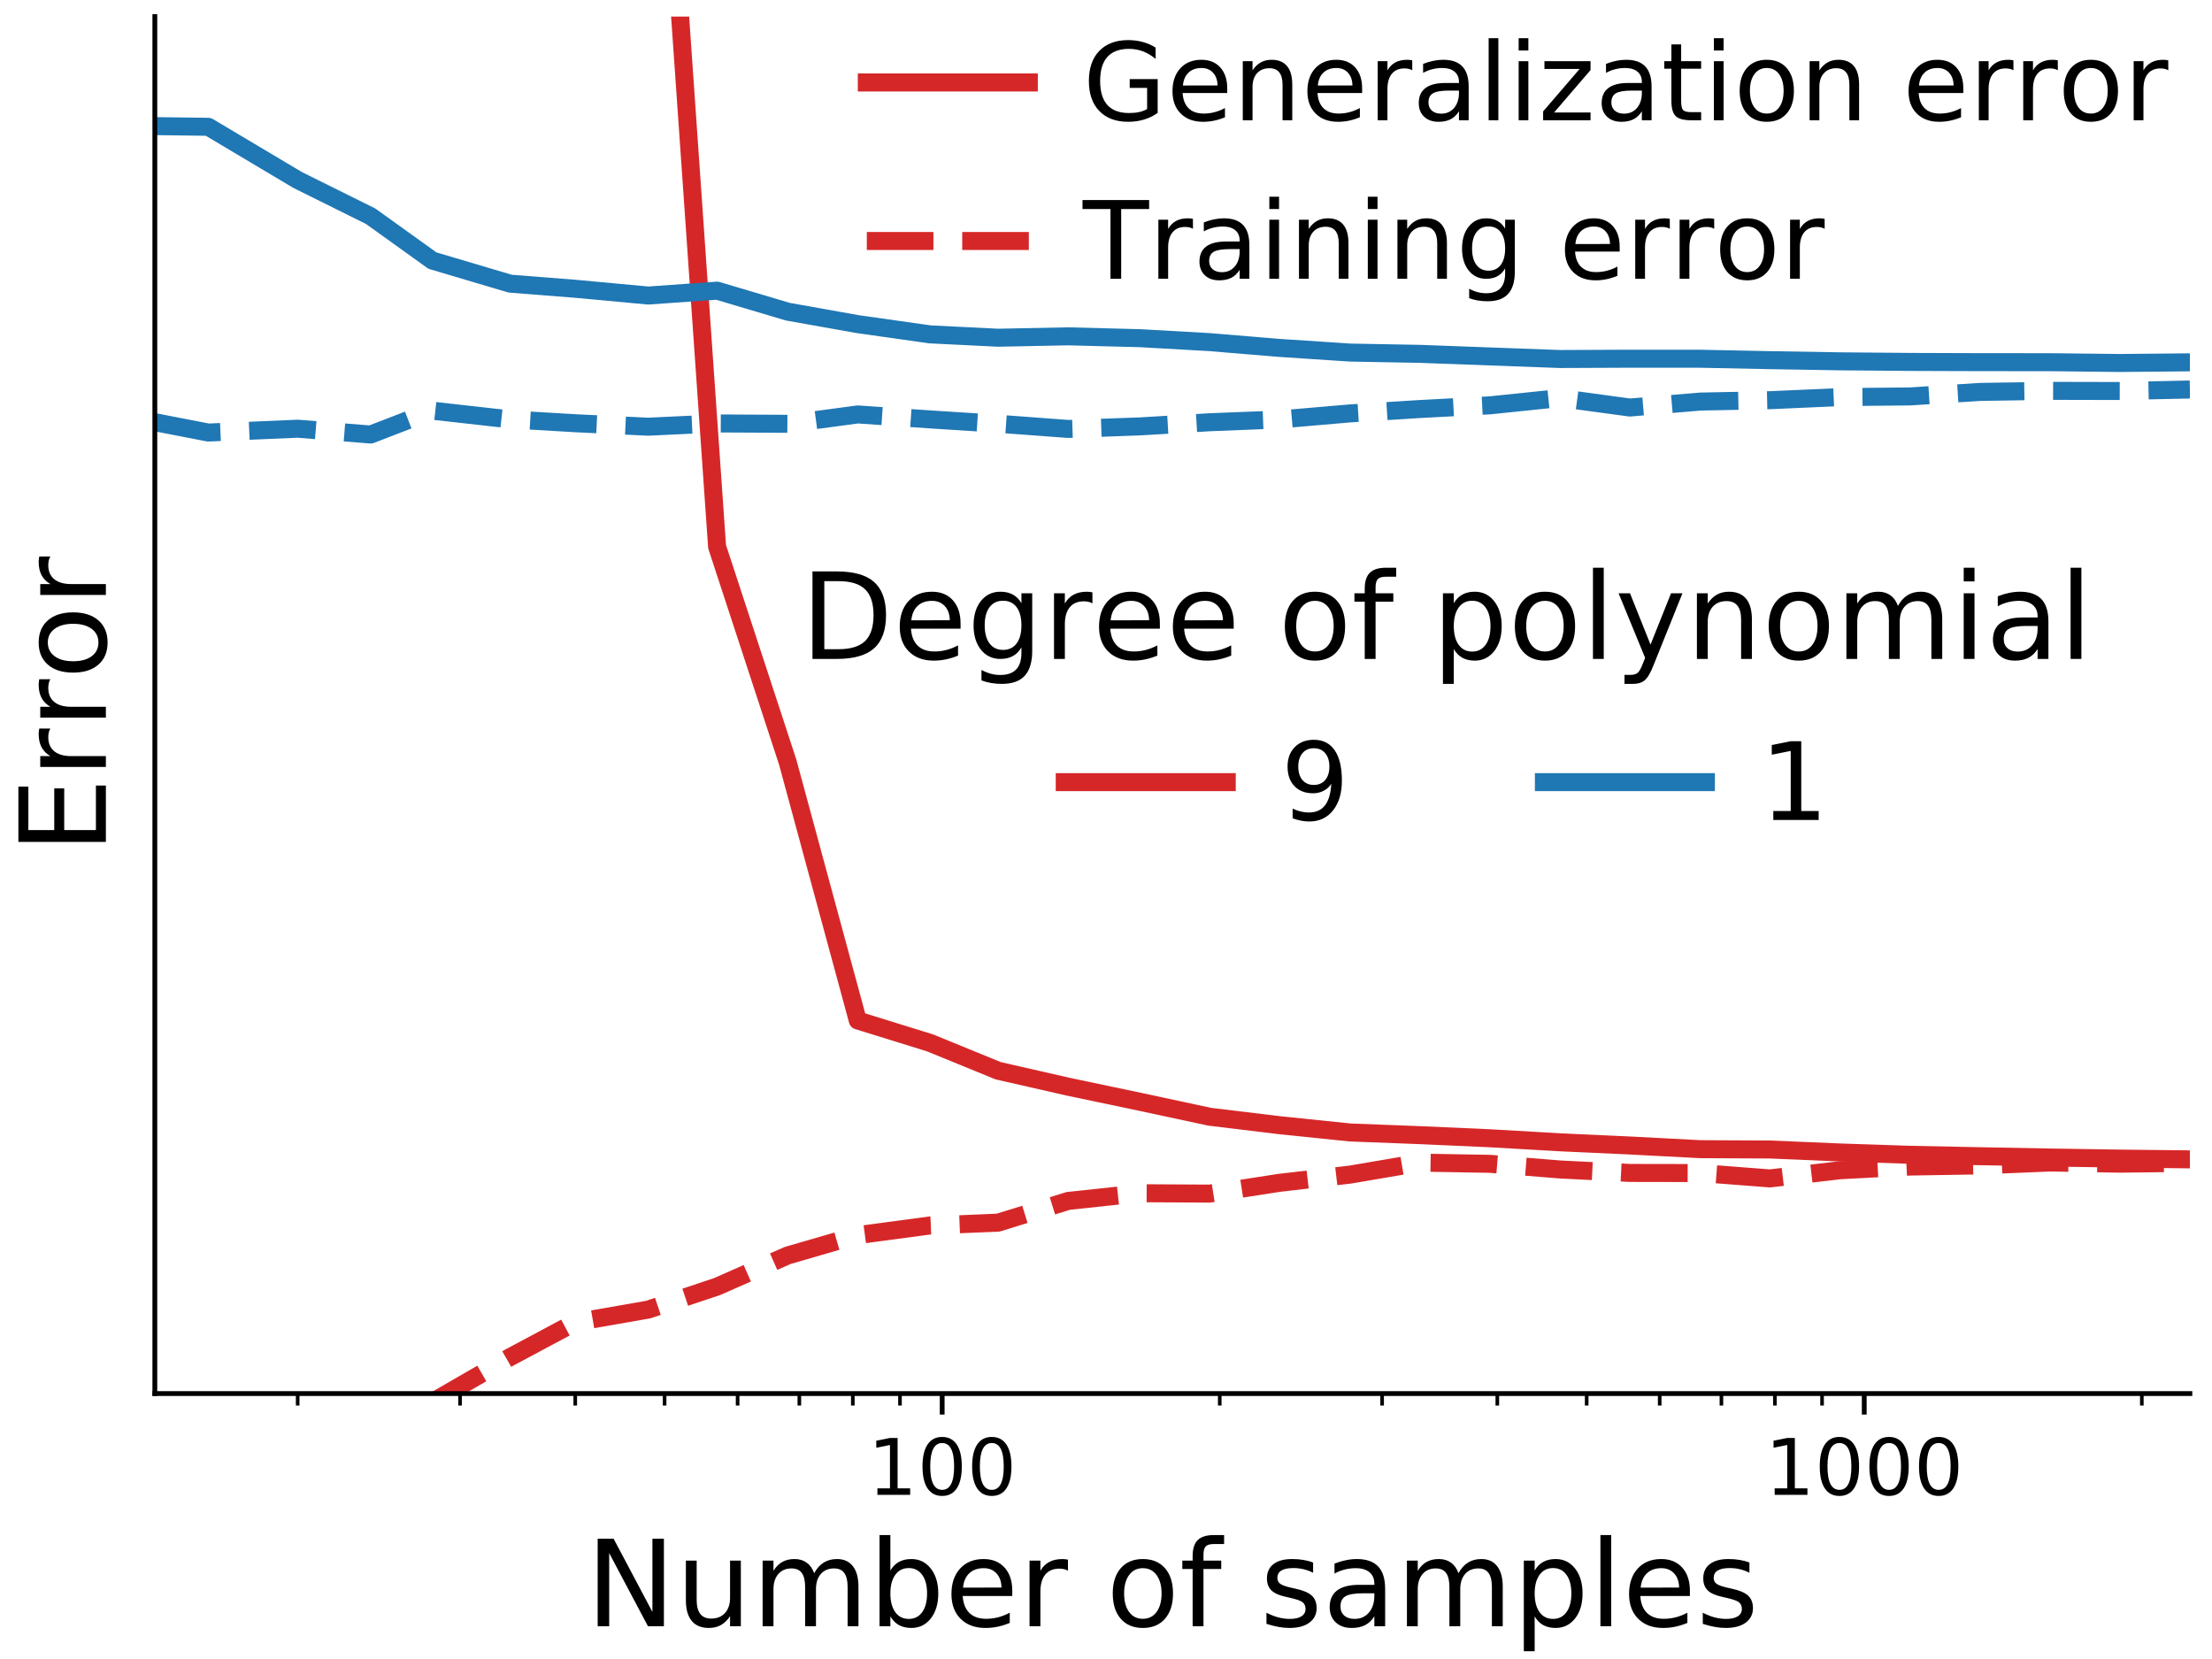
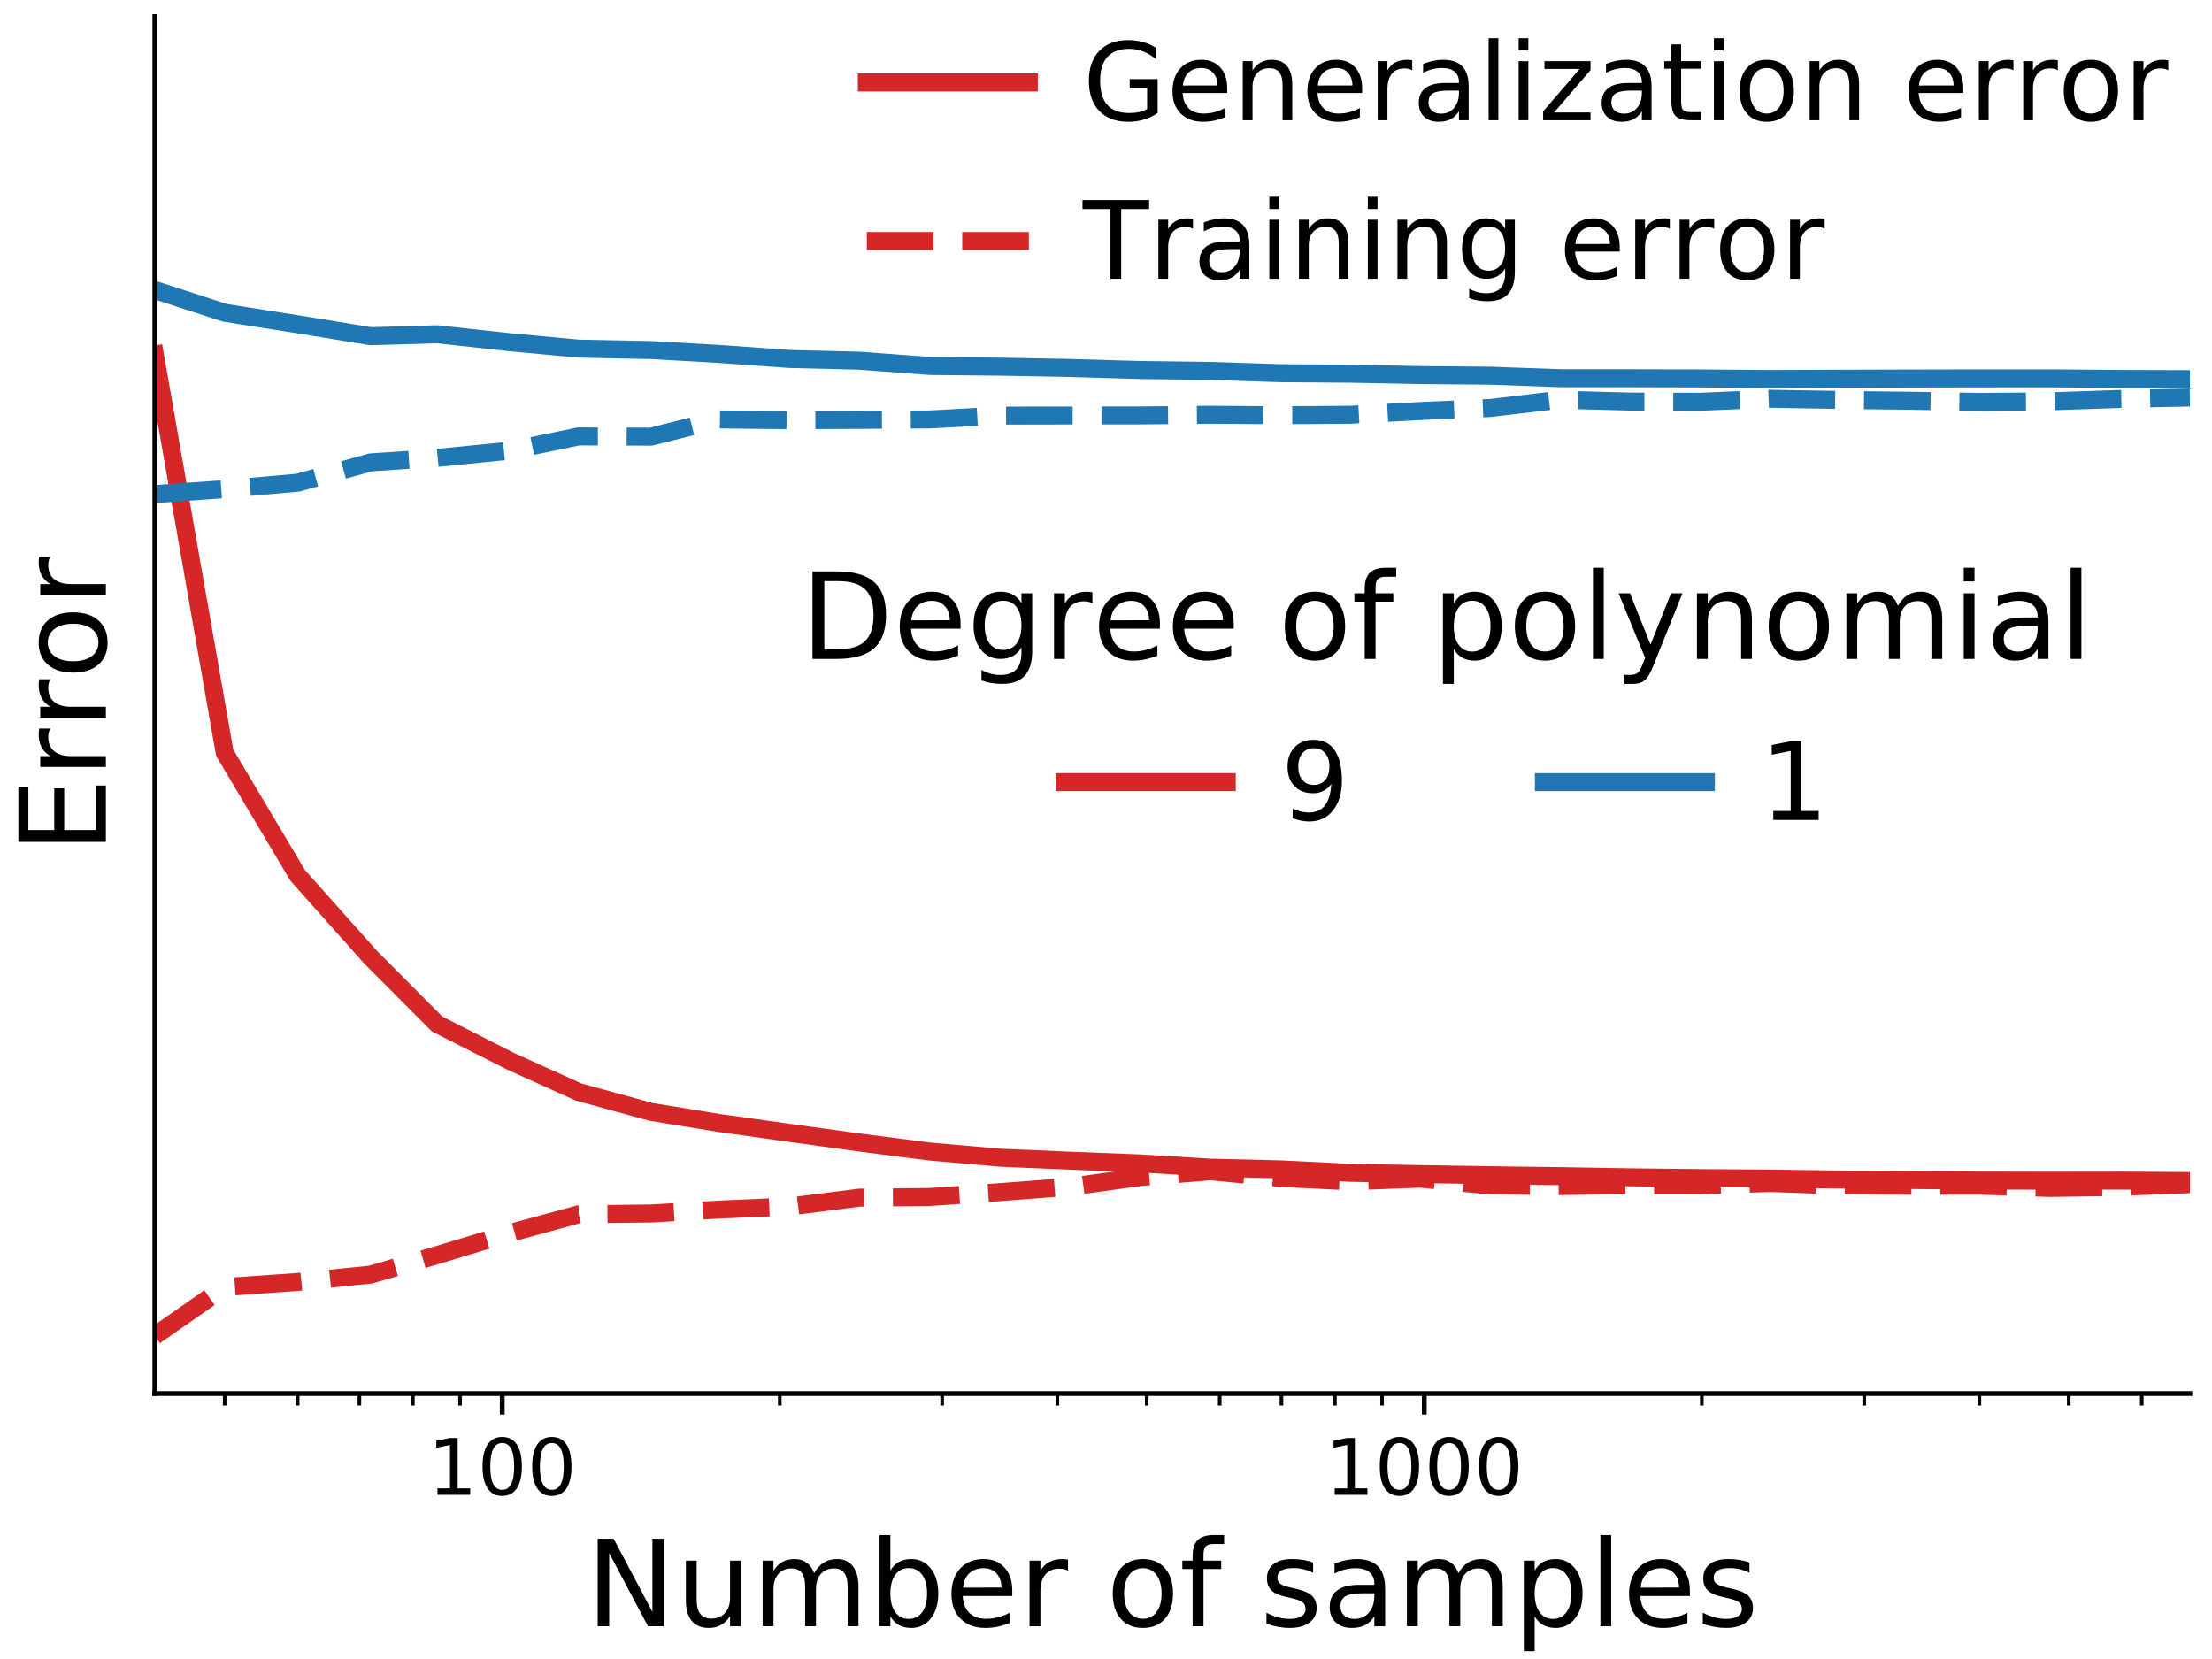
<svg xmlns="http://www.w3.org/2000/svg" xmlns:xlink="http://www.w3.org/1999/xlink" height="276.48pt" version="1.1" viewBox="0 0 368.64 276.48" width="368.64pt">
  <defs>
    <style type="text/css">
*{stroke-linecap:butt;stroke-linejoin:round;}
  </style>
  </defs>
  <g id="figure_1">
    <g id="patch_1">
      <path d="M 0 276.48  L 368.64 276.48  L 368.64 0  L 0 0  z " style="fill:none;" />
    </g>
    <g id="axes_1">
      <g id="patch_2">
        <path d="M 25.805 232.243  L 364.954 232.243  L 364.954 2.765  L 25.805 2.765  z " style="fill:none;" />
      </g>
      <g id="matplotlib.axis_1">
        <g id="xtick_1">
          <g id="line2d_1">
            <defs>
-               <path d="M 0 0  L 0 3.5  " id="mc9497547b2" style="stroke:#000000;stroke-width:0.8;" />
+               <path d="M 0 0  L 0 3.5  " id="m49fec21bff" style="stroke:#000000;stroke-width:0.8;" />
            </defs>
            <g>
-               <use style="stroke:#000000;stroke-width:0.8;" x="157.018" xlink:href="#mc9497547b2" y="232.243" />
+               <use style="stroke:#000000;stroke-width:0.8;" x="83.698" xlink:href="#m49fec21bff" y="232.243" />
            </g>
          </g>
          <g id="text_1">
            <defs>
              <path d="M 12.406 8.297  L 28.516 8.297  L 28.516 63.922  L 10.984 60.406  L 10.984 69.391  L 28.422 72.906  L 38.281 72.906  L 38.281 8.297  L 54.391 8.297  L 54.391 0  L 12.406 0  z " id="DejaVuSans-49" />
              <path d="M 31.781 66.406  Q 24.172 66.406 20.328 58.906  Q 16.5 51.422 16.5 36.375  Q 16.5 21.391 20.328 13.891  Q 24.172 6.391 31.781 6.391  Q 39.453 6.391 43.281 13.891  Q 47.125 21.391 47.125 36.375  Q 47.125 51.422 43.281 58.906  Q 39.453 66.406 31.781 66.406  z M 31.781 74.219  Q 44.047 74.219 50.516 64.516  Q 56.984 54.828 56.984 36.375  Q 56.984 17.969 50.516 8.266  Q 44.047 -1.422 31.781 -1.422  Q 19.531 -1.422 13.062 8.266  Q 6.594 17.969 6.594 36.375  Q 6.594 54.828 13.062 64.516  Q 19.531 74.219 31.781 74.219  z " id="DejaVuSans-48" />
            </defs>
-             <g transform="translate(144.611 249.1212)scale(0.13 -0.13)">
+             <g transform="translate(71.29089 249.1212)scale(0.13 -0.13)">
              <use xlink:href="#DejaVuSans-49" />
              <use x="63.623" xlink:href="#DejaVuSans-48" />
              <use x="127.246" xlink:href="#DejaVuSans-48" />
            </g>
          </g>
        </g>
        <g id="xtick_2">
          <g id="line2d_2">
            <g>
-               <use style="stroke:#000000;stroke-width:0.8;" x="310.686" xlink:href="#mc9497547b2" y="232.243" />
+               <use style="stroke:#000000;stroke-width:0.8;" x="237.362" xlink:href="#m49fec21bff" y="232.243" />
            </g>
          </g>
          <g id="text_2">
-             <g transform="translate(294.1437 249.1212)scale(0.13 -0.13)">
+             <g transform="translate(220.8191 249.1212)scale(0.13 -0.13)">
              <use xlink:href="#DejaVuSans-49" />
              <use x="63.623" xlink:href="#DejaVuSans-48" />
              <use x="127.246" xlink:href="#DejaVuSans-48" />
              <use x="190.869" xlink:href="#DejaVuSans-48" />
            </g>
          </g>
        </g>
        <g id="xtick_3">
          <g id="line2d_3">
            <defs>
-               <path d="M 0 0  L 0 2  " id="mdf4b415704" style="stroke:#000000;stroke-width:0.6;" />
+               <path d="M 0 0  L 0 2  " id="m200fecfb5c" style="stroke:#000000;stroke-width:0.6;" />
            </defs>
            <g>
-               <use style="stroke:#000000;stroke-width:0.6;" x="49.608" xlink:href="#mdf4b415704" y="232.243" />
+               <use style="stroke:#000000;stroke-width:0.6;" x="37.44" xlink:href="#m200fecfb5c" y="232.243" />
            </g>
          </g>
        </g>
        <g id="xtick_4">
          <g id="line2d_4">
            <g>
-               <use style="stroke:#000000;stroke-width:0.6;" x="76.668" xlink:href="#mdf4b415704" y="232.243" />
+               <use style="stroke:#000000;stroke-width:0.6;" x="49.608" xlink:href="#m200fecfb5c" y="232.243" />
            </g>
          </g>
        </g>
        <g id="xtick_5">
          <g id="line2d_5">
            <g>
-               <use style="stroke:#000000;stroke-width:0.6;" x="95.867" xlink:href="#mdf4b415704" y="232.243" />
+               <use style="stroke:#000000;stroke-width:0.6;" x="59.895" xlink:href="#m200fecfb5c" y="232.243" />
            </g>
          </g>
        </g>
        <g id="xtick_6">
          <g id="line2d_6">
            <g>
-               <use style="stroke:#000000;stroke-width:0.6;" x="110.759" xlink:href="#mdf4b415704" y="232.243" />
+               <use style="stroke:#000000;stroke-width:0.6;" x="68.806" xlink:href="#m200fecfb5c" y="232.243" />
            </g>
          </g>
        </g>
        <g id="xtick_7">
          <g id="line2d_7">
            <g>
-               <use style="stroke:#000000;stroke-width:0.6;" x="122.927" xlink:href="#mdf4b415704" y="232.243" />
+               <use style="stroke:#000000;stroke-width:0.6;" x="76.666" xlink:href="#m200fecfb5c" y="232.243" />
            </g>
          </g>
        </g>
        <g id="xtick_8">
          <g id="line2d_8">
            <g>
-               <use style="stroke:#000000;stroke-width:0.6;" x="133.214" xlink:href="#mdf4b415704" y="232.243" />
+               <use style="stroke:#000000;stroke-width:0.6;" x="129.955" xlink:href="#m200fecfb5c" y="232.243" />
            </g>
          </g>
        </g>
        <g id="xtick_9">
          <g id="line2d_9">
            <g>
-               <use style="stroke:#000000;stroke-width:0.6;" x="142.126" xlink:href="#mdf4b415704" y="232.243" />
+               <use style="stroke:#000000;stroke-width:0.6;" x="157.014" xlink:href="#m200fecfb5c" y="232.243" />
            </g>
          </g>
        </g>
        <g id="xtick_10">
          <g id="line2d_10">
            <g>
-               <use style="stroke:#000000;stroke-width:0.6;" x="149.986" xlink:href="#mdf4b415704" y="232.243" />
+               <use style="stroke:#000000;stroke-width:0.6;" x="176.213" xlink:href="#m200fecfb5c" y="232.243" />
            </g>
          </g>
        </g>
        <g id="xtick_11">
          <g id="line2d_11">
            <g>
-               <use style="stroke:#000000;stroke-width:0.6;" x="203.277" xlink:href="#mdf4b415704" y="232.243" />
+               <use style="stroke:#000000;stroke-width:0.6;" x="191.104" xlink:href="#m200fecfb5c" y="232.243" />
            </g>
          </g>
        </g>
        <g id="xtick_12">
          <g id="line2d_12">
            <g>
-               <use style="stroke:#000000;stroke-width:0.6;" x="230.336" xlink:href="#mdf4b415704" y="232.243" />
+               <use style="stroke:#000000;stroke-width:0.6;" x="203.271" xlink:href="#m200fecfb5c" y="232.243" />
            </g>
          </g>
        </g>
        <g id="xtick_13">
          <g id="line2d_13">
            <g>
-               <use style="stroke:#000000;stroke-width:0.6;" x="249.535" xlink:href="#mdf4b415704" y="232.243" />
+               <use style="stroke:#000000;stroke-width:0.6;" x="213.559" xlink:href="#m200fecfb5c" y="232.243" />
            </g>
          </g>
        </g>
        <g id="xtick_14">
          <g id="line2d_14">
            <g>
-               <use style="stroke:#000000;stroke-width:0.6;" x="264.427" xlink:href="#mdf4b415704" y="232.243" />
+               <use style="stroke:#000000;stroke-width:0.6;" x="222.47" xlink:href="#m200fecfb5c" y="232.243" />
            </g>
          </g>
        </g>
        <g id="xtick_15">
          <g id="line2d_15">
            <g>
-               <use style="stroke:#000000;stroke-width:0.6;" x="276.595" xlink:href="#mdf4b415704" y="232.243" />
+               <use style="stroke:#000000;stroke-width:0.6;" x="230.33" xlink:href="#m200fecfb5c" y="232.243" />
            </g>
          </g>
        </g>
        <g id="xtick_16">
          <g id="line2d_16">
            <g>
-               <use style="stroke:#000000;stroke-width:0.6;" x="286.883" xlink:href="#mdf4b415704" y="232.243" />
+               <use style="stroke:#000000;stroke-width:0.6;" x="283.619" xlink:href="#m200fecfb5c" y="232.243" />
            </g>
          </g>
        </g>
        <g id="xtick_17">
          <g id="line2d_17">
            <g>
-               <use style="stroke:#000000;stroke-width:0.6;" x="295.794" xlink:href="#mdf4b415704" y="232.243" />
+               <use style="stroke:#000000;stroke-width:0.6;" x="310.678" xlink:href="#m200fecfb5c" y="232.243" />
            </g>
          </g>
        </g>
        <g id="xtick_18">
          <g id="line2d_18">
            <g>
-               <use style="stroke:#000000;stroke-width:0.6;" x="303.655" xlink:href="#mdf4b415704" y="232.243" />
+               <use style="stroke:#000000;stroke-width:0.6;" x="329.876" xlink:href="#m200fecfb5c" y="232.243" />
            </g>
          </g>
        </g>
        <g id="xtick_19">
          <g id="line2d_19">
            <g>
-               <use style="stroke:#000000;stroke-width:0.6;" x="356.945" xlink:href="#mdf4b415704" y="232.243" />
+               <use style="stroke:#000000;stroke-width:0.6;" x="344.768" xlink:href="#m200fecfb5c" y="232.243" />
+             </g>
+           </g>
+         </g>
+         <g id="xtick_20">
+           <g id="line2d_20">
+             <g>
+               <use style="stroke:#000000;stroke-width:0.6;" x="356.935" xlink:href="#m200fecfb5c" y="232.243" />
            </g>
          </g>
        </g>
        <g id="text_3">
          <defs>
            <path d="M 9.812 72.906  L 23.094 72.906  L 55.422 11.922  L 55.422 72.906  L 64.984 72.906  L 64.984 0  L 51.703 0  L 19.391 60.984  L 19.391 0  L 9.812 0  z " id="DejaVuSans-78" />
            <path d="M 8.5 21.578  L 8.5 54.688  L 17.484 54.688  L 17.484 21.922  Q 17.484 14.156 20.5 10.266  Q 23.531 6.391 29.594 6.391  Q 36.859 6.391 41.078 11.031  Q 45.312 15.672 45.312 23.688  L 45.312 54.688  L 54.297 54.688  L 54.297 0  L 45.312 0  L 45.312 8.406  Q 42.047 3.422 37.719 1  Q 33.406 -1.422 27.688 -1.422  Q 18.266 -1.422 13.375 4.438  Q 8.5 10.297 8.5 21.578  z M 31.109 56  z " id="DejaVuSans-117" />
            <path d="M 52 44.188  Q 55.375 50.25 60.062 53.125  Q 64.75 56 71.094 56  Q 79.641 56 84.281 50.016  Q 88.922 44.047 88.922 33.016  L 88.922 0  L 79.891 0  L 79.891 32.719  Q 79.891 40.578 77.094 44.375  Q 74.312 48.188 68.609 48.188  Q 61.625 48.188 57.562 43.547  Q 53.516 38.922 53.516 30.906  L 53.516 0  L 44.484 0  L 44.484 32.719  Q 44.484 40.625 41.703 44.406  Q 38.922 48.188 33.109 48.188  Q 26.219 48.188 22.156 43.531  Q 18.109 38.875 18.109 30.906  L 18.109 0  L 9.078 0  L 9.078 54.688  L 18.109 54.688  L 18.109 46.188  Q 21.188 51.219 25.484 53.609  Q 29.781 56 35.688 56  Q 41.656 56 45.828 52.969  Q 50 49.953 52 44.188  z " id="DejaVuSans-109" />
            <path d="M 48.688 27.297  Q 48.688 37.203 44.609 42.844  Q 40.531 48.484 33.406 48.484  Q 26.266 48.484 22.188 42.844  Q 18.109 37.203 18.109 27.297  Q 18.109 17.391 22.188 11.75  Q 26.266 6.109 33.406 6.109  Q 40.531 6.109 44.609 11.75  Q 48.688 17.391 48.688 27.297  z M 18.109 46.391  Q 20.953 51.266 25.266 53.625  Q 29.594 56 35.594 56  Q 45.562 56 51.781 48.094  Q 58.016 40.188 58.016 27.297  Q 58.016 14.406 51.781 6.484  Q 45.562 -1.422 35.594 -1.422  Q 29.594 -1.422 25.266 0.953  Q 20.953 3.328 18.109 8.203  L 18.109 0  L 9.078 0  L 9.078 75.984  L 18.109 75.984  z " id="DejaVuSans-98" />
            <path d="M 56.203 29.594  L 56.203 25.203  L 14.891 25.203  Q 15.484 15.922 20.484 11.062  Q 25.484 6.203 34.422 6.203  Q 39.594 6.203 44.453 7.469  Q 49.312 8.734 54.109 11.281  L 54.109 2.781  Q 49.266 0.734 44.188 -0.344  Q 39.109 -1.422 33.891 -1.422  Q 20.797 -1.422 13.156 6.188  Q 5.516 13.812 5.516 26.812  Q 5.516 40.234 12.766 48.109  Q 20.016 56 32.328 56  Q 43.359 56 49.781 48.891  Q 56.203 41.797 56.203 29.594  z M 47.219 32.234  Q 47.125 39.594 43.094 43.984  Q 39.062 48.391 32.422 48.391  Q 24.906 48.391 20.391 44.141  Q 15.875 39.891 15.188 32.172  z " id="DejaVuSans-101" />
            <path d="M 41.109 46.297  Q 39.594 47.172 37.812 47.578  Q 36.031 48 33.891 48  Q 26.266 48 22.188 43.047  Q 18.109 38.094 18.109 28.812  L 18.109 0  L 9.078 0  L 9.078 54.688  L 18.109 54.688  L 18.109 46.188  Q 20.953 51.172 25.484 53.578  Q 30.031 56 36.531 56  Q 37.453 56 38.578 55.875  Q 39.703 55.766 41.062 55.516  z " id="DejaVuSans-114" />
            <path id="DejaVuSans-32" />
            <path d="M 30.609 48.391  Q 23.391 48.391 19.188 42.75  Q 14.984 37.109 14.984 27.297  Q 14.984 17.484 19.156 11.844  Q 23.344 6.203 30.609 6.203  Q 37.797 6.203 41.984 11.859  Q 46.188 17.531 46.188 27.297  Q 46.188 37.016 41.984 42.703  Q 37.797 48.391 30.609 48.391  z M 30.609 56  Q 42.328 56 49.016 48.375  Q 55.719 40.766 55.719 27.297  Q 55.719 13.875 49.016 6.219  Q 42.328 -1.422 30.609 -1.422  Q 18.844 -1.422 12.172 6.219  Q 5.516 13.875 5.516 27.297  Q 5.516 40.766 12.172 48.375  Q 18.844 56 30.609 56  z " id="DejaVuSans-111" />
            <path d="M 37.109 75.984  L 37.109 68.5  L 28.516 68.5  Q 23.688 68.5 21.797 66.547  Q 19.922 64.594 19.922 59.516  L 19.922 54.688  L 34.719 54.688  L 34.719 47.703  L 19.922 47.703  L 19.922 0  L 10.891 0  L 10.891 47.703  L 2.297 47.703  L 2.297 54.688  L 10.891 54.688  L 10.891 58.5  Q 10.891 67.625 15.141 71.797  Q 19.391 75.984 28.609 75.984  z " id="DejaVuSans-102" />
            <path d="M 44.281 53.078  L 44.281 44.578  Q 40.484 46.531 36.375 47.5  Q 32.281 48.484 27.875 48.484  Q 21.188 48.484 17.844 46.438  Q 14.5 44.391 14.5 40.281  Q 14.5 37.156 16.891 35.375  Q 19.281 33.594 26.516 31.984  L 29.594 31.297  Q 39.156 29.25 43.188 25.516  Q 47.219 21.781 47.219 15.094  Q 47.219 7.469 41.188 3.016  Q 35.156 -1.422 24.609 -1.422  Q 20.219 -1.422 15.453 -0.562  Q 10.688 0.297 5.422 2  L 5.422 11.281  Q 10.406 8.688 15.234 7.391  Q 20.062 6.109 24.812 6.109  Q 31.156 6.109 34.562 8.281  Q 37.984 10.453 37.984 14.406  Q 37.984 18.062 35.516 20.016  Q 33.062 21.969 24.703 23.781  L 21.578 24.516  Q 13.234 26.266 9.516 29.906  Q 5.812 33.547 5.812 39.891  Q 5.812 47.609 11.281 51.797  Q 16.75 56 26.812 56  Q 31.781 56 36.172 55.266  Q 40.578 54.547 44.281 53.078  z " id="DejaVuSans-115" />
            <path d="M 34.281 27.484  Q 23.391 27.484 19.188 25  Q 14.984 22.516 14.984 16.5  Q 14.984 11.719 18.141 8.906  Q 21.297 6.109 26.703 6.109  Q 34.188 6.109 38.703 11.406  Q 43.219 16.703 43.219 25.484  L 43.219 27.484  z M 52.203 31.203  L 52.203 0  L 43.219 0  L 43.219 8.297  Q 40.141 3.328 35.547 0.953  Q 30.953 -1.422 24.312 -1.422  Q 15.922 -1.422 10.953 3.297  Q 6 8.016 6 15.922  Q 6 25.141 12.172 29.828  Q 18.359 34.516 30.609 34.516  L 43.219 34.516  L 43.219 35.406  Q 43.219 41.609 39.141 45  Q 35.062 48.391 27.688 48.391  Q 23 48.391 18.547 47.266  Q 14.109 46.141 10.016 43.891  L 10.016 52.203  Q 14.938 54.109 19.578 55.047  Q 24.219 56 28.609 56  Q 40.484 56 46.344 49.844  Q 52.203 43.703 52.203 31.203  z " id="DejaVuSans-97" />
            <path d="M 18.109 8.203  L 18.109 -20.797  L 9.078 -20.797  L 9.078 54.688  L 18.109 54.688  L 18.109 46.391  Q 20.953 51.266 25.266 53.625  Q 29.594 56 35.594 56  Q 45.562 56 51.781 48.094  Q 58.016 40.188 58.016 27.297  Q 58.016 14.406 51.781 6.484  Q 45.562 -1.422 35.594 -1.422  Q 29.594 -1.422 25.266 0.953  Q 20.953 3.328 18.109 8.203  z M 48.688 27.297  Q 48.688 37.203 44.609 42.844  Q 40.531 48.484 33.406 48.484  Q 26.266 48.484 22.188 42.844  Q 18.109 37.203 18.109 27.297  Q 18.109 17.391 22.188 11.75  Q 26.266 6.109 33.406 6.109  Q 40.531 6.109 44.609 11.75  Q 48.688 17.391 48.688 27.297  z " id="DejaVuSans-112" />
            <path d="M 9.422 75.984  L 18.406 75.984  L 18.406 0  L 9.422 0  z " id="DejaVuSans-108" />
          </defs>
          <g transform="translate(97.64482 271.0216)scale(0.2 -0.2)">
            <use xlink:href="#DejaVuSans-78" />
            <use x="74.805" xlink:href="#DejaVuSans-117" />
            <use x="138.184" xlink:href="#DejaVuSans-109" />
            <use x="235.596" xlink:href="#DejaVuSans-98" />
            <use x="299.072" xlink:href="#DejaVuSans-101" />
            <use x="360.596" xlink:href="#DejaVuSans-114" />
            <use x="401.709" xlink:href="#DejaVuSans-32" />
            <use x="433.496" xlink:href="#DejaVuSans-111" />
            <use x="494.678" xlink:href="#DejaVuSans-102" />
            <use x="529.883" xlink:href="#DejaVuSans-32" />
            <use x="561.67" xlink:href="#DejaVuSans-115" />
            <use x="613.77" xlink:href="#DejaVuSans-97" />
            <use x="675.049" xlink:href="#DejaVuSans-109" />
            <use x="772.461" xlink:href="#DejaVuSans-112" />
            <use x="835.938" xlink:href="#DejaVuSans-108" />
            <use x="863.721" xlink:href="#DejaVuSans-101" />
            <use x="925.244" xlink:href="#DejaVuSans-115" />
          </g>
        </g>
      </g>
      <g id="matplotlib.axis_2">
        <g id="text_4">
          <defs>
            <path d="M 9.812 72.906  L 55.906 72.906  L 55.906 64.594  L 19.672 64.594  L 19.672 43.016  L 54.391 43.016  L 54.391 34.719  L 19.672 34.719  L 19.672 8.297  L 56.781 8.297  L 56.781 0  L 9.812 0  z " id="DejaVuSans-69" />
          </defs>
          <g transform="translate(17.64542 142.2696)rotate(-90)scale(0.2 -0.2)">
            <use xlink:href="#DejaVuSans-69" />
            <use x="63.184" xlink:href="#DejaVuSans-114" />
            <use x="104.281" xlink:href="#DejaVuSans-114" />
            <use x="145.363" xlink:href="#DejaVuSans-111" />
            <use x="206.545" xlink:href="#DejaVuSans-114" />
          </g>
        </g>
      </g>
-       <g id="line2d_20">
-         <path clip-path="url(#p806e842c54)" d="M 113.082 -1  L 119.504 91.094  L 131.28 127.029  L 142.955 170.069  L 154.985 173.797  L 166.345 178.443  L 178.027 181.106  L 190.033 183.628  L 201.587 186.109  L 213.182 187.511  L 225.013 188.732  L 236.697 189.18  L 248.357 189.7  L 260.013 190.37  L 271.632 190.902  L 283.359 191.514  L 294.955 191.569  L 306.628 192.065  L 318.309 192.452  L 329.969 192.688  L 341.635 192.905  L 353.275 193.085  L 364.954 193.214  " style="fill:none;stroke:#d62728;stroke-linecap:square;stroke-width:3;" />
-       </g>
      <g id="line2d_21">
-         <path clip-path="url(#p806e842c54)" d="M 25.805 274.016  L 34.716 272.061  L 49.608 246.999  L 61.776 236.085  L 72.064 233.653  L 85.021 226.165  L 95.867 220.372  L 108.035 218.248  L 119.504 214.415  L 131.28 209.225  L 142.955 205.839  L 154.985 204.233  L 166.345 203.759  L 178.027 200.138  L 190.033 198.856  L 201.587 198.921  L 213.182 197.129  L 225.013 195.752  L 236.697 193.758  L 248.357 193.959  L 260.013 194.9  L 271.632 195.475  L 283.359 195.495  L 294.955 196.389  L 306.628 195.028  L 318.309 194.411  L 329.969 194.22  L 341.635 193.737  L 353.275 193.93  L 364.954 193.803  " style="fill:none;stroke:#d62728;stroke-dasharray:11.1,4.8;stroke-dashoffset:0;stroke-width:3;" />
+         <path clip-path="url(#p7a24252b42)" d="M 25.805 59.099  L 37.44 125.43  L 49.608 145.888  L 61.775 159.537  L 72.852 170.661  L 85.019 176.831  L 96.419 181.992  L 108.494 185.299  L 119.89 187.155  L 131.603 188.798  L 143.226 190.404  L 154.981 191.914  L 166.727 192.938  L 178.347 193.436  L 190.028 193.889  L 201.696 194.592  L 213.368 194.878  L 225.007 195.455  L 236.691 195.67  L 248.351 195.856  L 260.007 196.005  L 271.665 196.204  L 283.352 196.336  L 295.003 196.42  L 306.667 196.573  L 318.32 196.651  L 329.976 196.748  L 341.639 196.771  L 353.289 196.755  L 364.954 196.828  " style="fill:none;stroke:#d62728;stroke-linecap:square;stroke-width:3;" />
      </g>
      <g id="line2d_22">
-         <path clip-path="url(#p806e842c54)" d="M 25.805 21.016  L 34.716 21.132  L 49.608 29.999  L 61.776 36.04  L 72.064 43.427  L 85.021 47.274  L 95.867 48.125  L 108.035 49.253  L 119.504 48.438  L 131.28 51.94  L 142.955 54.02  L 154.985 55.723  L 166.345 56.284  L 178.027 56.05  L 190.033 56.362  L 201.587 57.016  L 213.182 57.977  L 225.013 58.758  L 236.697 58.974  L 248.357 59.404  L 260.013 59.831  L 271.632 59.781  L 283.359 59.786  L 294.955 60.021  L 306.628 60.216  L 318.309 60.316  L 329.969 60.355  L 341.635 60.362  L 353.275 60.493  L 364.954 60.384  " style="fill:none;stroke:#1f77b4;stroke-linecap:square;stroke-width:3;" />
+         <path clip-path="url(#p7a24252b42)" d="M 25.805 222.611  L 37.44 214.499  L 49.608 213.647  L 61.775 212.42  L 72.852 209.165  L 85.019 205.485  L 96.419 202.368  L 108.494 202.233  L 119.89 201.579  L 131.603 201.071  L 143.226 199.594  L 154.981 199.483  L 166.727 198.67  L 178.347 197.775  L 190.028 196.154  L 201.696 195.197  L 213.368 196.304  L 225.007 196.873  L 236.691 196.424  L 248.351 197.567  L 260.007 197.668  L 271.665 197.503  L 283.352 197.524  L 295.003 197.155  L 306.667 197.566  L 318.32 197.62  L 329.976 197.603  L 341.639 197.979  L 353.289 197.804  L 364.954 197.35  " style="fill:none;stroke:#d62728;stroke-dasharray:11.1,4.8;stroke-dashoffset:0;stroke-width:3;" />
      </g>
      <g id="line2d_23">
-         <path clip-path="url(#p806e842c54)" d="M 25.805 70.359  L 34.716 72.086  L 49.608 71.446  L 61.776 72.415  L 72.064 68.444  L 85.021 69.894  L 95.867 70.532  L 108.035 71.113  L 119.504 70.568  L 131.28 70.631  L 142.955 69.068  L 154.985 69.895  L 166.345 70.617  L 178.027 71.487  L 190.033 71.059  L 201.587 70.37  L 213.182 69.91  L 225.013 68.894  L 236.697 68.162  L 248.357 67.546  L 260.013 66.341  L 271.632 67.918  L 283.359 66.923  L 294.955 66.697  L 306.628 66.179  L 318.309 66.067  L 329.969 65.315  L 341.635 65.138  L 353.275 65.165  L 364.954 64.913  " style="fill:none;stroke:#1f77b4;stroke-dasharray:11.1,4.8;stroke-dashoffset:0;stroke-width:3;" />
+         <path clip-path="url(#p7a24252b42)" d="M 25.805 48.335  L 37.44 52.121  L 49.608 54.044  L 61.775 56.029  L 72.852 55.705  L 85.019 57.037  L 96.419 58.101  L 108.494 58.338  L 119.89 58.987  L 131.603 59.822  L 143.226 60.108  L 154.981 60.987  L 166.727 61.102  L 178.347 61.322  L 190.028 61.663  L 201.696 61.813  L 213.368 62.191  L 225.007 62.275  L 236.691 62.505  L 248.351 62.606  L 260.007 63.024  L 271.665 63.029  L 283.352 63.063  L 295.003 63.16  L 306.667 63.11  L 318.32 63.078  L 329.976 63.053  L 341.639 63.046  L 353.289 63.147  L 364.954 63.182  " style="fill:none;stroke:#1f77b4;stroke-linecap:square;stroke-width:3;" />
+       </g>
+       <g id="line2d_24">
+         <path clip-path="url(#p7a24252b42)" d="M 25.805 82.343  L 37.44 81.512  L 49.608 80.441  L 61.775 77.059  L 72.852 76.31  L 85.019 75.099  L 96.419 72.729  L 108.494 72.768  L 119.89 69.899  L 131.603 70.026  L 143.226 69.974  L 154.981 69.899  L 166.727 69.263  L 178.347 69.24  L 190.028 69.229  L 201.696 69.117  L 213.368 69.198  L 225.007 69.119  L 236.691 68.499  L 248.351 67.991  L 260.007 66.607  L 271.665 66.918  L 283.352 66.953  L 295.003 66.45  L 306.667 66.649  L 318.32 66.78  L 329.976 66.977  L 341.639 66.882  L 353.289 66.484  L 364.954 66.237  " style="fill:none;stroke:#1f77b4;stroke-dasharray:11.1,4.8;stroke-dashoffset:0;stroke-width:3;" />
      </g>
      <g id="patch_3">
        <path d="M 25.805 232.243  L 25.805 2.765  " style="fill:none;stroke:#000000;stroke-linecap:square;stroke-linejoin:miter;stroke-width:0.8;" />
      </g>
      <g id="patch_4">
        <path d="M 25.805 232.243  L 364.954 232.243  " style="fill:none;stroke:#000000;stroke-linecap:square;stroke-linejoin:miter;stroke-width:0.8;" />
      </g>
      <g id="legend_1">
-         <g id="line2d_24">
+         <g id="line2d_25">
          <path d="M 144.459 13.742  L 171.459 13.742  " style="fill:none;stroke:#d62728;stroke-linecap:square;stroke-width:3;" />
        </g>
-         <g id="line2d_25" />
+         <g id="line2d_26" />
        <g id="text_5">
          <defs>
            <path d="M 59.516 10.406  L 59.516 29.984  L 43.406 29.984  L 43.406 38.094  L 69.281 38.094  L 69.281 6.781  Q 63.578 2.734 56.688 0.656  Q 49.812 -1.422 42 -1.422  Q 24.906 -1.422 15.25 8.562  Q 5.609 18.562 5.609 36.375  Q 5.609 54.25 15.25 64.234  Q 24.906 74.219 42 74.219  Q 49.125 74.219 55.547 72.453  Q 61.969 70.703 67.391 67.281  L 67.391 56.781  Q 61.922 61.422 55.766 63.766  Q 49.609 66.109 42.828 66.109  Q 29.438 66.109 22.719 58.641  Q 16.016 51.172 16.016 36.375  Q 16.016 21.625 22.719 14.156  Q 29.438 6.688 42.828 6.688  Q 48.047 6.688 52.141 7.594  Q 56.25 8.5 59.516 10.406  z " id="DejaVuSans-71" />
            <path d="M 54.891 33.016  L 54.891 0  L 45.906 0  L 45.906 32.719  Q 45.906 40.484 42.875 44.328  Q 39.844 48.188 33.797 48.188  Q 26.516 48.188 22.312 43.547  Q 18.109 38.922 18.109 30.906  L 18.109 0  L 9.078 0  L 9.078 54.688  L 18.109 54.688  L 18.109 46.188  Q 21.344 51.125 25.703 53.562  Q 30.078 56 35.797 56  Q 45.219 56 50.047 50.172  Q 54.891 44.344 54.891 33.016  z " id="DejaVuSans-110" />
            <path d="M 9.422 54.688  L 18.406 54.688  L 18.406 0  L 9.422 0  z M 9.422 75.984  L 18.406 75.984  L 18.406 64.594  L 9.422 64.594  z " id="DejaVuSans-105" />
            <path d="M 5.516 54.688  L 48.188 54.688  L 48.188 46.484  L 14.406 7.172  L 48.188 7.172  L 48.188 0  L 4.297 0  L 4.297 8.203  L 38.094 47.516  L 5.516 47.516  z " id="DejaVuSans-122" />
            <path d="M 18.312 70.219  L 18.312 54.688  L 36.812 54.688  L 36.812 47.703  L 18.312 47.703  L 18.312 18.016  Q 18.312 11.328 20.141 9.422  Q 21.969 7.516 27.594 7.516  L 36.812 7.516  L 36.812 0  L 27.594 0  Q 17.188 0 13.234 3.875  Q 9.281 7.766 9.281 18.016  L 9.281 47.703  L 2.688 47.703  L 2.688 54.688  L 9.281 54.688  L 9.281 70.219  z " id="DejaVuSans-116" />
          </defs>
          <g transform="translate(180.4592 20.04199)scale(0.18 -0.18)">
            <use xlink:href="#DejaVuSans-71" />
            <use x="77.49" xlink:href="#DejaVuSans-101" />
            <use x="139.014" xlink:href="#DejaVuSans-110" />
            <use x="202.393" xlink:href="#DejaVuSans-101" />
            <use x="263.916" xlink:href="#DejaVuSans-114" />
            <use x="305.029" xlink:href="#DejaVuSans-97" />
            <use x="366.309" xlink:href="#DejaVuSans-108" />
            <use x="394.092" xlink:href="#DejaVuSans-105" />
            <use x="421.875" xlink:href="#DejaVuSans-122" />
            <use x="474.365" xlink:href="#DejaVuSans-97" />
            <use x="535.645" xlink:href="#DejaVuSans-116" />
            <use x="574.854" xlink:href="#DejaVuSans-105" />
            <use x="602.637" xlink:href="#DejaVuSans-111" />
            <use x="663.818" xlink:href="#DejaVuSans-110" />
            <use x="727.197" xlink:href="#DejaVuSans-32" />
            <use x="758.984" xlink:href="#DejaVuSans-101" />
            <use x="820.508" xlink:href="#DejaVuSans-114" />
            <use x="861.605" xlink:href="#DejaVuSans-114" />
            <use x="902.688" xlink:href="#DejaVuSans-111" />
            <use x="963.869" xlink:href="#DejaVuSans-114" />
          </g>
        </g>
-         <g id="line2d_26">
+         <g id="line2d_27">
          <path d="M 144.459 40.163  L 171.459 40.163  " style="fill:none;stroke:#d62728;stroke-dasharray:11.1,4.8;stroke-dashoffset:0;stroke-width:3;" />
        </g>
-         <g id="line2d_27" />
+         <g id="line2d_28" />
        <g id="text_6">
          <defs>
            <path d="M -0.297 72.906  L 61.375 72.906  L 61.375 64.594  L 35.5 64.594  L 35.5 0  L 25.594 0  L 25.594 64.594  L -0.297 64.594  z " id="DejaVuSans-84" />
            <path d="M 45.406 27.984  Q 45.406 37.75 41.375 43.109  Q 37.359 48.484 30.078 48.484  Q 22.859 48.484 18.828 43.109  Q 14.797 37.75 14.797 27.984  Q 14.797 18.266 18.828 12.891  Q 22.859 7.516 30.078 7.516  Q 37.359 7.516 41.375 12.891  Q 45.406 18.266 45.406 27.984  z M 54.391 6.781  Q 54.391 -7.172 48.188 -13.984  Q 42 -20.797 29.203 -20.797  Q 24.469 -20.797 20.266 -20.094  Q 16.062 -19.391 12.109 -17.922  L 12.109 -9.188  Q 16.062 -11.328 19.922 -12.344  Q 23.781 -13.375 27.781 -13.375  Q 36.625 -13.375 41.016 -8.766  Q 45.406 -4.156 45.406 5.172  L 45.406 9.625  Q 42.625 4.781 38.281 2.391  Q 33.938 0 27.875 0  Q 17.828 0 11.672 7.656  Q 5.516 15.328 5.516 27.984  Q 5.516 40.672 11.672 48.328  Q 17.828 56 27.875 56  Q 33.938 56 38.281 53.609  Q 42.625 51.219 45.406 46.391  L 45.406 54.688  L 54.391 54.688  z " id="DejaVuSans-103" />
          </defs>
          <g transform="translate(180.4592 46.46261)scale(0.18 -0.18)">
            <use xlink:href="#DejaVuSans-84" />
            <use x="60.865" xlink:href="#DejaVuSans-114" />
            <use x="101.979" xlink:href="#DejaVuSans-97" />
            <use x="163.258" xlink:href="#DejaVuSans-105" />
            <use x="191.041" xlink:href="#DejaVuSans-110" />
            <use x="254.42" xlink:href="#DejaVuSans-105" />
            <use x="282.203" xlink:href="#DejaVuSans-110" />
            <use x="345.582" xlink:href="#DejaVuSans-103" />
            <use x="409.059" xlink:href="#DejaVuSans-32" />
            <use x="440.846" xlink:href="#DejaVuSans-101" />
            <use x="502.369" xlink:href="#DejaVuSans-114" />
            <use x="543.467" xlink:href="#DejaVuSans-114" />
            <use x="584.549" xlink:href="#DejaVuSans-111" />
            <use x="645.73" xlink:href="#DejaVuSans-114" />
          </g>
        </g>
      </g>
      <g id="legend_2">
        <g id="text_7">
          <defs>
            <path d="M 19.672 64.797  L 19.672 8.109  L 31.594 8.109  Q 46.688 8.109 53.688 14.938  Q 60.688 21.781 60.688 36.531  Q 60.688 51.172 53.688 57.984  Q 46.688 64.797 31.594 64.797  z M 9.812 72.906  L 30.078 72.906  Q 51.266 72.906 61.172 64.094  Q 71.094 55.281 71.094 36.531  Q 71.094 17.672 61.125 8.828  Q 51.172 0 30.078 0  L 9.812 0  z " id="DejaVuSans-68" />
            <path d="M 32.172 -5.078  Q 28.375 -14.844 24.75 -17.812  Q 21.141 -20.797 15.094 -20.797  L 7.906 -20.797  L 7.906 -13.281  L 13.188 -13.281  Q 16.891 -13.281 18.938 -11.516  Q 21 -9.766 23.484 -3.219  L 25.094 0.875  L 2.984 54.688  L 12.5 54.688  L 29.594 11.922  L 46.688 54.688  L 56.203 54.688  z " id="DejaVuSans-121" />
          </defs>
          <g transform="translate(133.4411 109.8124)scale(0.2 -0.2)">
            <use xlink:href="#DejaVuSans-68" />
            <use x="77.002" xlink:href="#DejaVuSans-101" />
            <use x="138.525" xlink:href="#DejaVuSans-103" />
            <use x="202.002" xlink:href="#DejaVuSans-114" />
            <use x="243.084" xlink:href="#DejaVuSans-101" />
            <use x="304.607" xlink:href="#DejaVuSans-101" />
            <use x="366.131" xlink:href="#DejaVuSans-32" />
            <use x="397.918" xlink:href="#DejaVuSans-111" />
            <use x="459.1" xlink:href="#DejaVuSans-102" />
            <use x="494.305" xlink:href="#DejaVuSans-32" />
            <use x="526.092" xlink:href="#DejaVuSans-112" />
            <use x="589.568" xlink:href="#DejaVuSans-111" />
            <use x="650.75" xlink:href="#DejaVuSans-108" />
            <use x="678.533" xlink:href="#DejaVuSans-121" />
            <use x="737.713" xlink:href="#DejaVuSans-110" />
            <use x="801.092" xlink:href="#DejaVuSans-111" />
            <use x="862.273" xlink:href="#DejaVuSans-109" />
            <use x="959.686" xlink:href="#DejaVuSans-105" />
            <use x="987.469" xlink:href="#DejaVuSans-97" />
            <use x="1048.748" xlink:href="#DejaVuSans-108" />
          </g>
        </g>
-         <g id="line2d_28">
+         <g id="line2d_29">
          <path d="M 177.445 130.349  L 204.445 130.349  " style="fill:none;stroke:#d62728;stroke-linecap:square;stroke-width:3;" />
        </g>
-         <g id="line2d_29" />
+         <g id="line2d_30" />
        <g id="text_8">
          <defs>
            <path d="M 10.984 1.516  L 10.984 10.5  Q 14.703 8.734 18.5 7.812  Q 22.312 6.891 25.984 6.891  Q 35.75 6.891 40.891 13.453  Q 46.047 20.016 46.781 33.406  Q 43.953 29.203 39.594 26.953  Q 35.25 24.703 29.984 24.703  Q 19.047 24.703 12.672 31.312  Q 6.297 37.938 6.297 49.422  Q 6.297 60.641 12.938 67.422  Q 19.578 74.219 30.609 74.219  Q 43.266 74.219 49.922 64.516  Q 56.594 54.828 56.594 36.375  Q 56.594 19.141 48.406 8.859  Q 40.234 -1.422 26.422 -1.422  Q 22.703 -1.422 18.891 -0.688  Q 15.094 0.047 10.984 1.516  z M 30.609 32.422  Q 37.25 32.422 41.125 36.953  Q 45.016 41.5 45.016 49.422  Q 45.016 57.281 41.125 61.844  Q 37.25 66.406 30.609 66.406  Q 23.969 66.406 20.094 61.844  Q 16.219 57.281 16.219 49.422  Q 16.219 41.5 20.094 36.953  Q 23.969 32.422 30.609 32.422  z " id="DejaVuSans-57" />
          </defs>
          <g transform="translate(213.4449 136.649)scale(0.18 -0.18)">
            <use xlink:href="#DejaVuSans-57" />
          </g>
        </g>
-         <g id="line2d_30">
+         <g id="line2d_31">
          <path d="M 257.297 130.349  L 284.297 130.349  " style="fill:none;stroke:#1f77b4;stroke-linecap:square;stroke-width:3;" />
        </g>
-         <g id="line2d_31" />
+         <g id="line2d_32" />
        <g id="text_9">
          <g transform="translate(293.2973 136.649)scale(0.18 -0.18)">
            <use xlink:href="#DejaVuSans-49" />
          </g>
        </g>
      </g>
    </g>
  </g>
  <defs>
-     <clipPath id="p806e842c54">
+     <clipPath id="p7a24252b42">
      <rect height="229.478" width="339.149" x="25.805" y="2.765" />
    </clipPath>
  </defs>
</svg>
